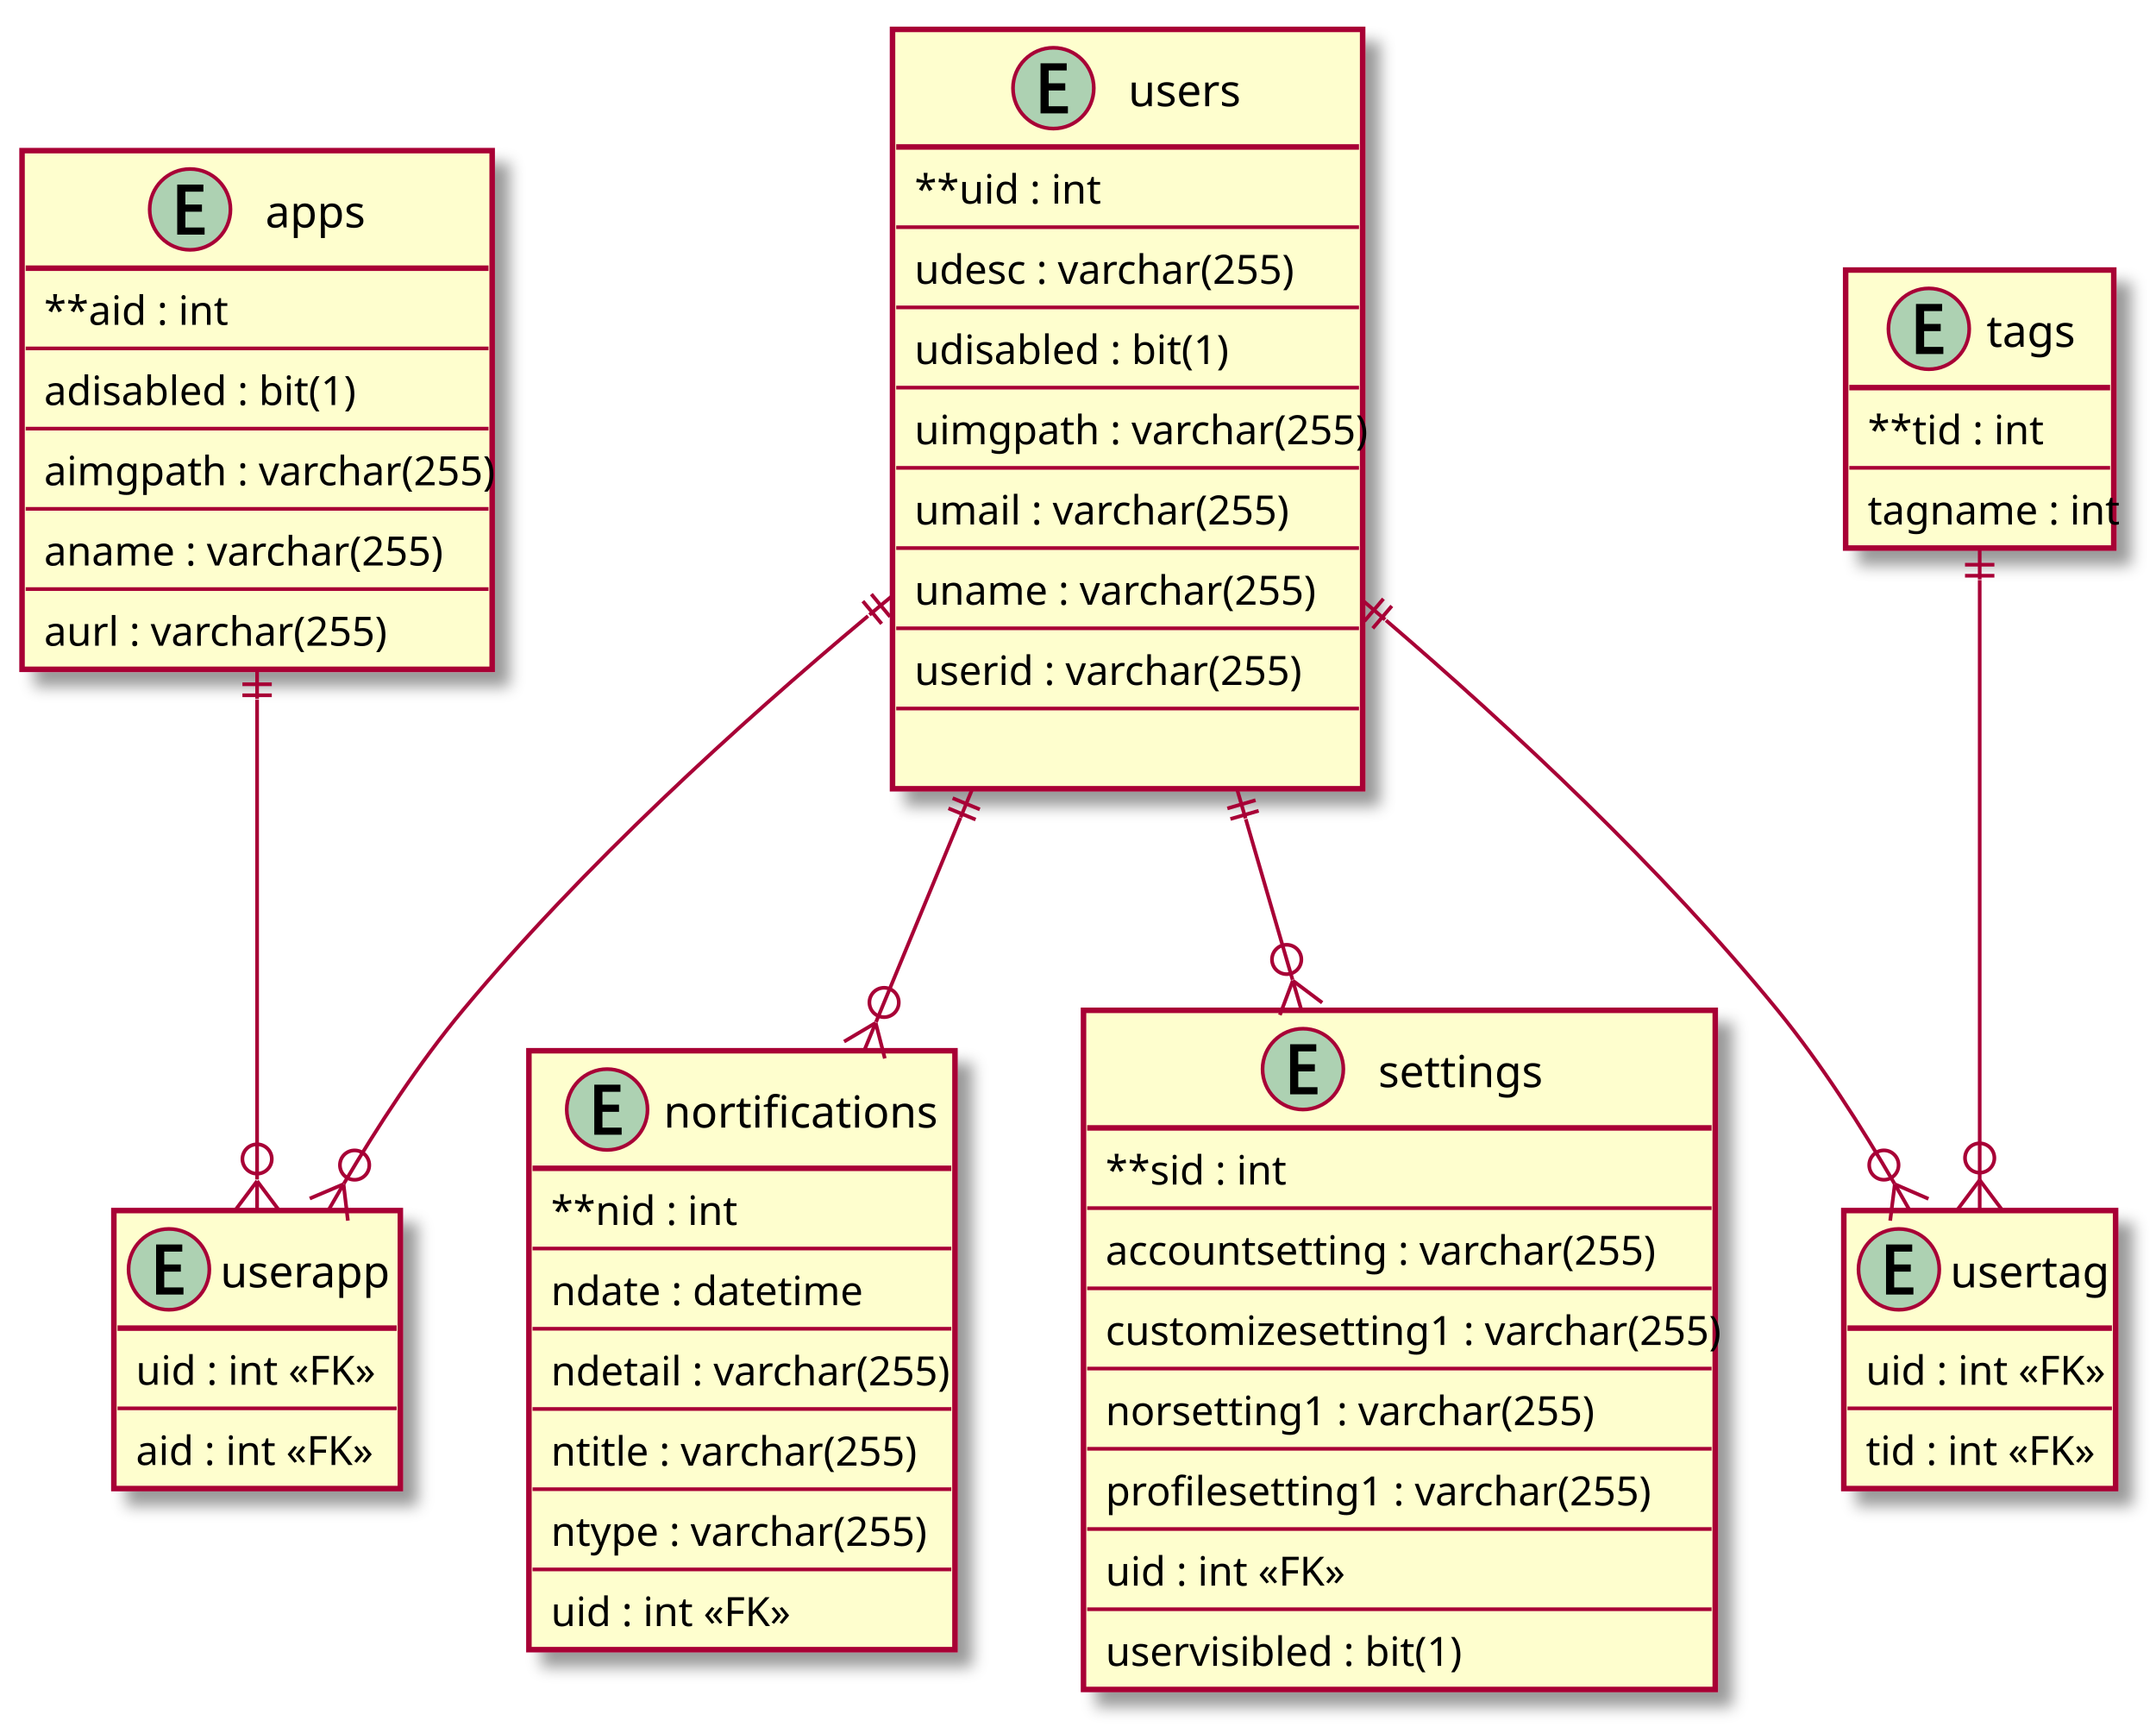
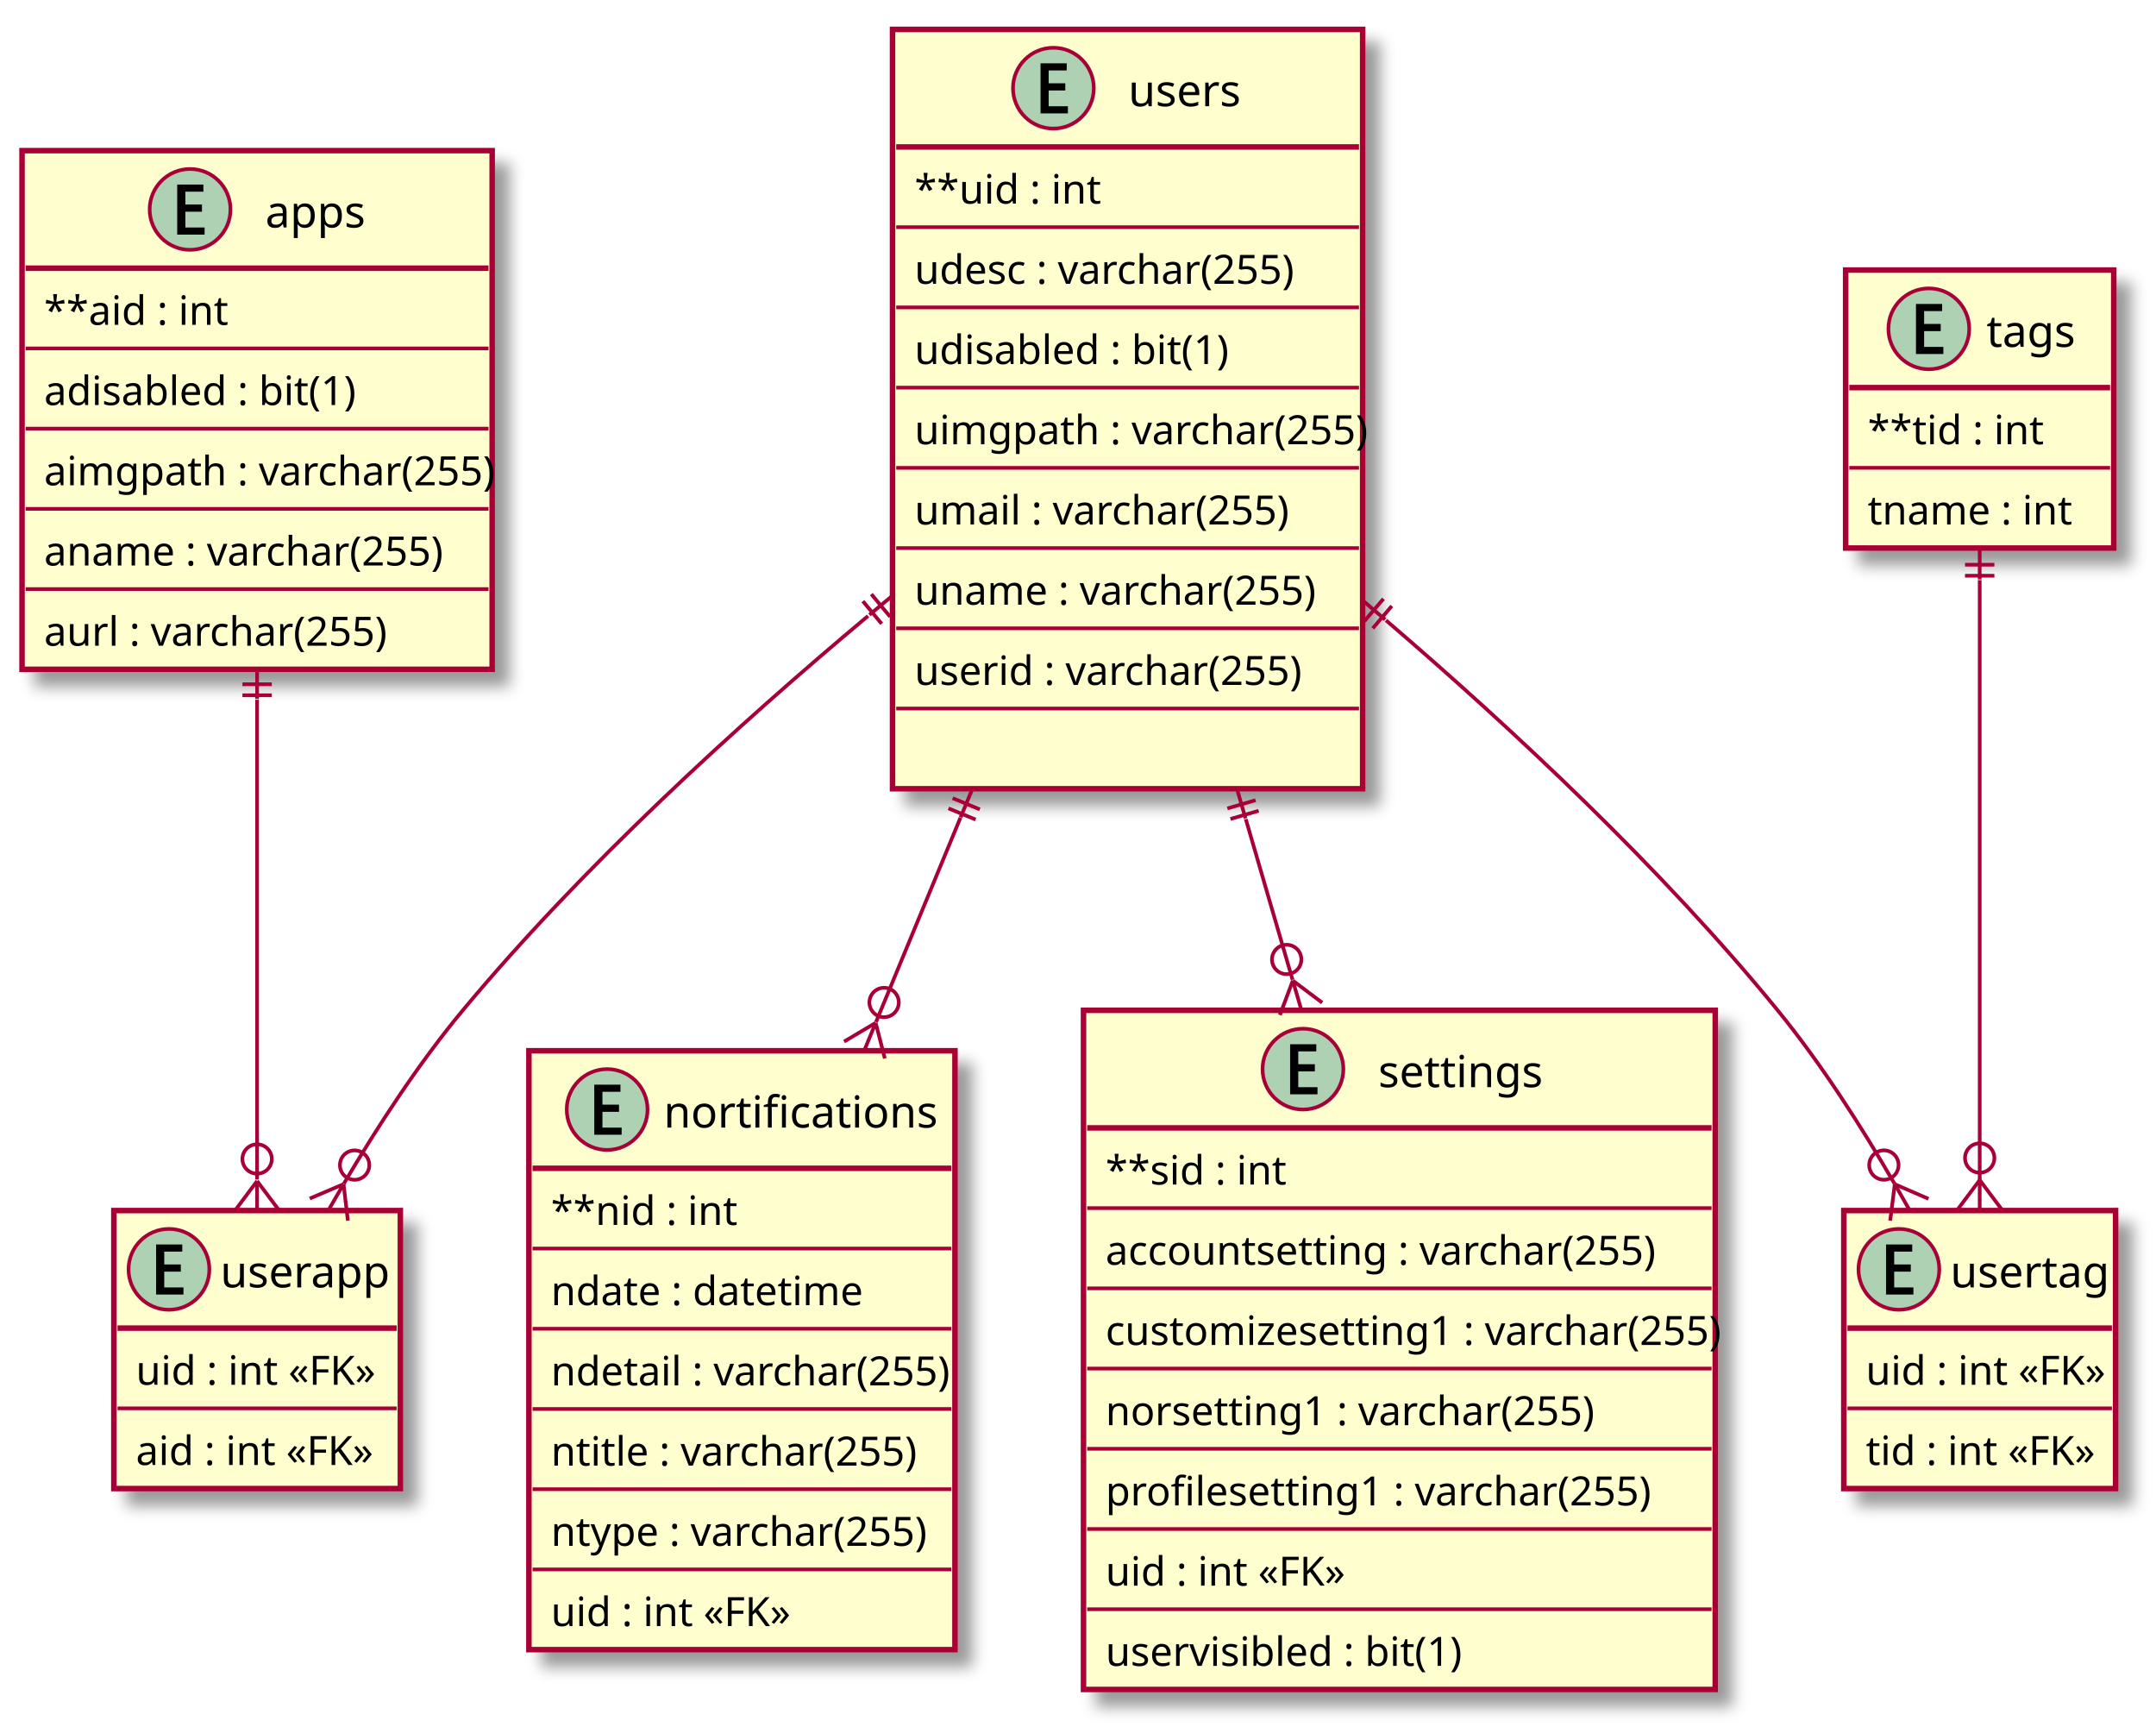
<svg xmlns="http://www.w3.org/2000/svg" contentScriptType="application/ecmascript" contentStyleType="text/css" height="470px" preserveAspectRatio="none" style="width:587px;height:470px;" version="1.1" viewBox="0 0 587 470" width="587px" zoomAndPan="magnify">
  <defs>
    <filter height="300%" id="f1os8y9pyfqdei" width="300%" x="-1" y="-1">
      <feGaussianBlur result="blurOut" stdDeviation="2.0" />
      <feColorMatrix in="blurOut" result="blurOut2" type="matrix" values="0 0 0 0 0 0 0 0 0 0 0 0 0 0 0 0 0 0 .4 0" />
      <feOffset dx="4.0" dy="4.0" in="blurOut2" result="blurOut3" />
      <feBlend in="SourceGraphic" in2="blurOut3" mode="normal" />
    </filter>
  </defs>
  <g>
    <rect fill="#FEFECE" filter="url(#f1os8y9pyfqdei)" height="141.18" id="apps" style="stroke: #A80036; stroke-width: 1.5;" width="128" x="6" y="41" />
    <ellipse cx="51.75" cy="57" fill="#ADD1B2" rx="11" ry="11" style="stroke: #A80036; stroke-width: 1.0;" />
    <path d="M50.469,55.672 L54.984,55.672 L54.984,57.625 L50.469,57.625 L50.469,61.922 L55.703,61.922 L55.703,63.859 L48.25,63.859 L48.25,50.234 L55.375,50.234 L55.375,52.172 L50.469,52.172 L50.469,55.672 Z " />
    <text fill="#000000" font-family="sans-serif" font-size="12" lengthAdjust="spacingAndGlyphs" textLength="28" x="72.25" y="61.91">apps</text>
    <line style="stroke: #A80036; stroke-width: 1.5;" x1="7" x2="133" y1="73" y2="73" />
    <text fill="#000000" font-family="sans-serif" font-size="11" lengthAdjust="spacingAndGlyphs" textLength="42" x="12" y="88.419">**aid : int</text>
    <line style="stroke: #A80036; stroke-width: 1.0;" x1="7" x2="133" y1="94.836" y2="94.836" />
    <text fill="#000000" font-family="sans-serif" font-size="11" lengthAdjust="spacingAndGlyphs" textLength="80" x="12" y="110.255">adisabled : bit(1)</text>
    <line style="stroke: #A80036; stroke-width: 1.0;" x1="7" x2="133" y1="116.672" y2="116.672" />
    <text fill="#000000" font-family="sans-serif" font-size="11" lengthAdjust="spacingAndGlyphs" textLength="116" x="12" y="132.091">aimgpath : varchar(255)</text>
    <line style="stroke: #A80036; stroke-width: 1.0;" x1="7" x2="133" y1="138.508" y2="138.508" />
    <text fill="#000000" font-family="sans-serif" font-size="11" lengthAdjust="spacingAndGlyphs" textLength="105" x="12" y="153.927">aname : varchar(255)</text>
    <line style="stroke: #A80036; stroke-width: 1.0;" x1="7" x2="133" y1="160.344" y2="160.344" />
    <text fill="#000000" font-family="sans-serif" font-size="11" lengthAdjust="spacingAndGlyphs" textLength="91" x="12" y="175.763">aurl : varchar(255)</text>
    <rect fill="#FEFECE" filter="url(#f1os8y9pyfqdei)" height="206.688" id="users" style="stroke: #A80036; stroke-width: 1.5;" width="128" x="243" y="8" />
    <ellipse cx="286.8" cy="24" fill="#ADD1B2" rx="11" ry="11" style="stroke: #A80036; stroke-width: 1.0;" />
    <path d="M285.519,22.672 L290.034,22.672 L290.034,24.625 L285.519,24.625 L285.519,28.922 L290.753,28.922 L290.753,30.859 L283.3,30.859 L283.3,17.234 L290.425,17.234 L290.425,19.172 L285.519,19.172 L285.519,22.672 Z " />
    <text fill="#000000" font-family="sans-serif" font-size="12" lengthAdjust="spacingAndGlyphs" textLength="32" x="307.2" y="28.91">users</text>
    <line style="stroke: #A80036; stroke-width: 1.5;" x1="244" x2="370" y1="40" y2="40" />
    <text fill="#000000" font-family="sans-serif" font-size="11" lengthAdjust="spacingAndGlyphs" textLength="42" x="249" y="55.419">**uid : int</text>
    <line style="stroke: #A80036; stroke-width: 1.0;" x1="244" x2="370" y1="61.836" y2="61.836" />
    <text fill="#000000" font-family="sans-serif" font-size="11" lengthAdjust="spacingAndGlyphs" textLength="103" x="249" y="77.255">udesc : varchar(255)</text>
    <line style="stroke: #A80036; stroke-width: 1.0;" x1="244" x2="370" y1="83.672" y2="83.672" />
    <text fill="#000000" font-family="sans-serif" font-size="11" lengthAdjust="spacingAndGlyphs" textLength="80" x="249" y="99.091">udisabled : bit(1)</text>
    <line style="stroke: #A80036; stroke-width: 1.0;" x1="244" x2="370" y1="105.508" y2="105.508" />
    <text fill="#000000" font-family="sans-serif" font-size="11" lengthAdjust="spacingAndGlyphs" textLength="116" x="249" y="120.927">uimgpath : varchar(255)</text>
    <line style="stroke: #A80036; stroke-width: 1.0;" x1="244" x2="370" y1="127.344" y2="127.344" />
    <text fill="#000000" font-family="sans-serif" font-size="11" lengthAdjust="spacingAndGlyphs" textLength="97" x="249" y="142.763">umail : varchar(255)</text>
    <line style="stroke: #A80036; stroke-width: 1.0;" x1="244" x2="370" y1="149.18" y2="149.18" />
    <text fill="#000000" font-family="sans-serif" font-size="11" lengthAdjust="spacingAndGlyphs" textLength="105" x="249" y="164.599">uname : varchar(255)</text>
    <line style="stroke: #A80036; stroke-width: 1.0;" x1="244" x2="370" y1="171.016" y2="171.016" />
    <text fill="#000000" font-family="sans-serif" font-size="11" lengthAdjust="spacingAndGlyphs" textLength="103" x="249" y="186.435">userid : varchar(255)</text>
    <line style="stroke: #A80036; stroke-width: 1.0;" x1="244" x2="370" y1="192.852" y2="192.852" />
    <text fill="#000000" font-family="sans-serif" font-size="11" lengthAdjust="spacingAndGlyphs" textLength="0" x="252" y="208.27" />
    <rect fill="#FEFECE" filter="url(#f1os8y9pyfqdei)" height="75.672" id="tags" style="stroke: #A80036; stroke-width: 1.5;" width="73" x="502.5" y="73.5" />
    <ellipse cx="525.15" cy="89.5" fill="#ADD1B2" rx="11" ry="11" style="stroke: #A80036; stroke-width: 1.0;" />
    <path d="M523.869,88.172 L528.384,88.172 L528.384,90.125 L523.869,90.125 L523.869,94.422 L529.103,94.422 L529.103,96.359 L521.65,96.359 L521.65,82.734 L528.775,82.734 L528.775,84.672 L523.869,84.672 L523.869,88.172 Z " />
    <text fill="#000000" font-family="sans-serif" font-size="12" lengthAdjust="spacingAndGlyphs" textLength="24" x="540.85" y="94.41">tags</text>
    <line style="stroke: #A80036; stroke-width: 1.5;" x1="503.5" x2="574.5" y1="105.5" y2="105.5" />
    <text fill="#000000" font-family="sans-serif" font-size="11" lengthAdjust="spacingAndGlyphs" textLength="39" x="508.5" y="120.919">**tid : int</text>
    <line style="stroke: #A80036; stroke-width: 1.0;" x1="503.5" x2="574.5" y1="127.336" y2="127.336" />
-     <text fill="#000000" font-family="sans-serif" font-size="11" lengthAdjust="spacingAndGlyphs" textLength="61" x="508.5" y="142.755">tagname : int</text>
+     <text fill="#000000" font-family="sans-serif" font-size="11" lengthAdjust="spacingAndGlyphs" textLength="61" x="508.5" y="142.755">tname : int</text>
    <rect fill="#FEFECE" filter="url(#f1os8y9pyfqdei)" height="163.016" id="nortifications" style="stroke: #A80036; stroke-width: 1.5;" width="116" x="144" y="286" />
    <ellipse cx="165.3" cy="302" fill="#ADD1B2" rx="11" ry="11" style="stroke: #A80036; stroke-width: 1.0;" />
    <path d="M164.019,300.672 L168.534,300.672 L168.534,302.625 L164.019,302.625 L164.019,306.922 L169.253,306.922 L169.253,308.859 L161.8,308.859 L161.8,295.234 L168.925,295.234 L168.925,297.172 L164.019,297.172 L164.019,300.672 Z " />
    <text fill="#000000" font-family="sans-serif" font-size="12" lengthAdjust="spacingAndGlyphs" textLength="70" x="180.7" y="306.91">nortifications</text>
    <line style="stroke: #A80036; stroke-width: 1.5;" x1="145" x2="259" y1="318" y2="318" />
    <text fill="#000000" font-family="sans-serif" font-size="11" lengthAdjust="spacingAndGlyphs" textLength="42" x="150" y="333.419">**nid : int</text>
    <line style="stroke: #A80036; stroke-width: 1.0;" x1="145" x2="259" y1="339.836" y2="339.836" />
    <text fill="#000000" font-family="sans-serif" font-size="11" lengthAdjust="spacingAndGlyphs" textLength="76" x="150" y="355.255">ndate : datetime</text>
    <line style="stroke: #A80036; stroke-width: 1.0;" x1="145" x2="259" y1="361.672" y2="361.672" />
    <text fill="#000000" font-family="sans-serif" font-size="11" lengthAdjust="spacingAndGlyphs" textLength="104" x="150" y="377.091">ndetail : varchar(255)</text>
    <line style="stroke: #A80036; stroke-width: 1.0;" x1="145" x2="259" y1="383.508" y2="383.508" />
    <text fill="#000000" font-family="sans-serif" font-size="11" lengthAdjust="spacingAndGlyphs" textLength="95" x="150" y="398.927">ntitle : varchar(255)</text>
    <line style="stroke: #A80036; stroke-width: 1.0;" x1="145" x2="259" y1="405.344" y2="405.344" />
    <text fill="#000000" font-family="sans-serif" font-size="11" lengthAdjust="spacingAndGlyphs" textLength="100" x="150" y="420.763">ntype : varchar(255)</text>
    <line style="stroke: #A80036; stroke-width: 1.0;" x1="145" x2="259" y1="427.18" y2="427.18" />
    <text fill="#000000" font-family="sans-serif" font-size="11" lengthAdjust="spacingAndGlyphs" textLength="62" x="150" y="442.599">uid : int «FK»</text>
    <rect fill="#FEFECE" filter="url(#f1os8y9pyfqdei)" height="184.852" id="settings" style="stroke: #A80036; stroke-width: 1.5;" width="172" x="295" y="275" />
    <ellipse cx="354.75" cy="291" fill="#ADD1B2" rx="11" ry="11" style="stroke: #A80036; stroke-width: 1.0;" />
    <path d="M353.469,289.672 L357.984,289.672 L357.984,291.625 L353.469,291.625 L353.469,295.922 L358.703,295.922 L358.703,297.859 L351.25,297.859 L351.25,284.234 L358.375,284.234 L358.375,286.172 L353.469,286.172 L353.469,289.672 Z " />
    <text fill="#000000" font-family="sans-serif" font-size="12" lengthAdjust="spacingAndGlyphs" textLength="44" x="375.25" y="295.91">settings</text>
    <line style="stroke: #A80036; stroke-width: 1.5;" x1="296" x2="466" y1="307" y2="307" />
    <text fill="#000000" font-family="sans-serif" font-size="11" lengthAdjust="spacingAndGlyphs" textLength="42" x="301" y="322.419">**sid : int</text>
    <line style="stroke: #A80036; stroke-width: 1.0;" x1="296" x2="466" y1="328.836" y2="328.836" />
    <text fill="#000000" font-family="sans-serif" font-size="11" lengthAdjust="spacingAndGlyphs" textLength="144" x="301" y="344.255">accountsetting : varchar(255)</text>
    <line style="stroke: #A80036; stroke-width: 1.0;" x1="296" x2="466" y1="350.672" y2="350.672" />
    <text fill="#000000" font-family="sans-serif" font-size="11" lengthAdjust="spacingAndGlyphs" textLength="160" x="301" y="366.091">customizesetting1 : varchar(255)</text>
    <line style="stroke: #A80036; stroke-width: 1.0;" x1="296" x2="466" y1="372.508" y2="372.508" />
    <text fill="#000000" font-family="sans-serif" font-size="11" lengthAdjust="spacingAndGlyphs" textLength="127" x="301" y="387.927">norsetting1 : varchar(255)</text>
    <line style="stroke: #A80036; stroke-width: 1.0;" x1="296" x2="466" y1="394.344" y2="394.344" />
    <text fill="#000000" font-family="sans-serif" font-size="11" lengthAdjust="spacingAndGlyphs" textLength="141" x="301" y="409.763">profilesetting1 : varchar(255)</text>
    <line style="stroke: #A80036; stroke-width: 1.0;" x1="296" x2="466" y1="416.18" y2="416.18" />
    <text fill="#000000" font-family="sans-serif" font-size="11" lengthAdjust="spacingAndGlyphs" textLength="62" x="301" y="431.599">uid : int «FK»</text>
    <line style="stroke: #A80036; stroke-width: 1.0;" x1="296" x2="466" y1="438.016" y2="438.016" />
    <text fill="#000000" font-family="sans-serif" font-size="11" lengthAdjust="spacingAndGlyphs" textLength="92" x="301" y="453.435">uservisibled : bit(1)</text>
    <rect fill="#FEFECE" filter="url(#f1os8y9pyfqdei)" height="75.672" id="userapp" style="stroke: #A80036; stroke-width: 1.5;" width="78" x="31" y="329.5" />
    <ellipse cx="46" cy="345.5" fill="#ADD1B2" rx="11" ry="11" style="stroke: #A80036; stroke-width: 1.0;" />
    <path d="M44.719,344.172 L49.234,344.172 L49.234,346.125 L44.719,346.125 L44.719,350.422 L49.953,350.422 L49.953,352.359 L42.5,352.359 L42.5,338.734 L49.625,338.734 L49.625,340.672 L44.719,340.672 L44.719,344.172 Z " />
    <text fill="#000000" font-family="sans-serif" font-size="12" lengthAdjust="spacingAndGlyphs" textLength="46" x="60" y="350.41">userapp</text>
    <line style="stroke: #A80036; stroke-width: 1.5;" x1="32" x2="108" y1="361.5" y2="361.5" />
    <text fill="#000000" font-family="sans-serif" font-size="11" lengthAdjust="spacingAndGlyphs" textLength="62" x="37" y="376.919">uid : int «FK»</text>
    <line style="stroke: #A80036; stroke-width: 1.0;" x1="32" x2="108" y1="383.336" y2="383.336" />
    <text fill="#000000" font-family="sans-serif" font-size="11" lengthAdjust="spacingAndGlyphs" textLength="62" x="37" y="398.755">aid : int «FK»</text>
    <rect fill="#FEFECE" filter="url(#f1os8y9pyfqdei)" height="75.672" id="usertag" style="stroke: #A80036; stroke-width: 1.5;" width="74" x="502" y="329.5" />
    <ellipse cx="517" cy="345.5" fill="#ADD1B2" rx="11" ry="11" style="stroke: #A80036; stroke-width: 1.0;" />
    <path d="M515.719,344.172 L520.234,344.172 L520.234,346.125 L515.719,346.125 L515.719,350.422 L520.953,350.422 L520.953,352.359 L513.5,352.359 L513.5,338.734 L520.625,338.734 L520.625,340.672 L515.719,340.672 L515.719,344.172 Z " />
    <text fill="#000000" font-family="sans-serif" font-size="12" lengthAdjust="spacingAndGlyphs" textLength="42" x="531" y="350.41">usertag</text>
    <line style="stroke: #A80036; stroke-width: 1.5;" x1="503" x2="575" y1="361.5" y2="361.5" />
    <text fill="#000000" font-family="sans-serif" font-size="11" lengthAdjust="spacingAndGlyphs" textLength="62" x="508" y="376.919">uid : int «FK»</text>
    <line style="stroke: #A80036; stroke-width: 1.0;" x1="503" x2="575" y1="383.336" y2="383.336" />
    <text fill="#000000" font-family="sans-serif" font-size="11" lengthAdjust="spacingAndGlyphs" textLength="59" x="508" y="398.755">tid : int «FK»</text>
    <path d="M70,190.452 C70,233.249 70,284.827 70,321.057 " fill="none" id="apps-userapp" style="stroke: #A80036; stroke-width: 1.0;" />
    <line style="stroke: #A80036; stroke-width: 1.0;" x1="70" x2="76" y1="321.462" y2="329.462" />
    <line style="stroke: #A80036; stroke-width: 1.0;" x1="70" x2="64" y1="321.462" y2="329.462" />
    <line style="stroke: #A80036; stroke-width: 1.0;" x1="70" x2="70" y1="321.462" y2="329.462" />
    <ellipse cx="70" cy="315.462" fill="none" rx="4" ry="4" style="stroke: #A80036; stroke-width: 1.0;" />
    <line style="stroke: #A80036; stroke-width: 1.0;" x1="66" x2="74" y1="186.243" y2="186.243" />
    <line style="stroke: #A80036; stroke-width: 1.0;" x1="66" x2="74" y1="189.243" y2="189.243" />
    <line style="stroke: #A80036; stroke-width: 1.0;" x1="70" x2="70" y1="190.243" y2="182.243" />
    <path d="M236.331,167.666 C200.895,197.296 158.683,235.738 126,275 C114.014,289.399 102.801,306.61 93.604,322.2 " fill="none" id="users-userapp" style="stroke: #A80036; stroke-width: 1.0;" />
    <line style="stroke: #A80036; stroke-width: 1.0;" x1="93.538" x2="94.715" y1="322.312" y2="332.243" />
    <line style="stroke: #A80036; stroke-width: 1.0;" x1="93.538" x2="84.334" y1="322.312" y2="326.223" />
    <line style="stroke: #A80036; stroke-width: 1.0;" x1="93.538" x2="89.525" y1="322.312" y2="329.233" />
    <ellipse cx="96.548" cy="317.122" fill="none" rx="4" ry="4" style="stroke: #A80036; stroke-width: 1.0;" />
    <line style="stroke: #A80036; stroke-width: 1.0;" x1="237.232" x2="242.344" y1="161.717" y2="167.871" />
    <line style="stroke: #A80036; stroke-width: 1.0;" x1="234.925" x2="240.037" y1="163.634" y2="169.788" />
    <line style="stroke: #A80036; stroke-width: 1.0;" x1="236.711" x2="242.865" y1="167.35" y2="162.238" />
    <path d="M539,157.9 C539,204.028 539,275.068 539,321.171 " fill="none" id="tags-usertag" style="stroke: #A80036; stroke-width: 1.0;" />
    <line style="stroke: #A80036; stroke-width: 1.0;" x1="539" x2="545" y1="321.195" y2="329.195" />
    <line style="stroke: #A80036; stroke-width: 1.0;" x1="539" x2="533" y1="321.195" y2="329.195" />
    <line style="stroke: #A80036; stroke-width: 1.0;" x1="539" x2="539" y1="321.195" y2="329.195" />
    <ellipse cx="539" cy="315.195" fill="none" rx="4" ry="4" style="stroke: #A80036; stroke-width: 1.0;" />
    <line style="stroke: #A80036; stroke-width: 1.0;" x1="535" x2="543" y1="153.706" y2="153.706" />
    <line style="stroke: #A80036; stroke-width: 1.0;" x1="535" x2="543" y1="156.706" y2="156.706" />
    <line style="stroke: #A80036; stroke-width: 1.0;" x1="539" x2="539" y1="157.706" y2="149.706" />
    <path d="M377.363,168.852 C411.773,198.374 452.459,236.365 484,275 C495.791,289.443 506.808,306.663 515.838,322.248 " fill="none" id="users-usertag" style="stroke: #A80036; stroke-width: 1.0;" />
    <line style="stroke: #A80036; stroke-width: 1.0;" x1="515.883" x2="525.056" y1="322.327" y2="326.308" />
    <line style="stroke: #A80036; stroke-width: 1.0;" x1="515.883" x2="514.63" y1="322.327" y2="332.248" />
    <line style="stroke: #A80036; stroke-width: 1.0;" x1="515.883" x2="519.843" y1="322.327" y2="329.278" />
    <ellipse cx="512.913" cy="317.113" fill="none" rx="4" ry="4" style="stroke: #A80036; stroke-width: 1.0;" />
    <line style="stroke: #A80036; stroke-width: 1.0;" x1="371.464" x2="376.654" y1="169.079" y2="162.991" />
    <line style="stroke: #A80036; stroke-width: 1.0;" x1="373.747" x2="378.937" y1="171.025" y2="164.937" />
    <line style="stroke: #A80036; stroke-width: 1.0;" x1="377.103" x2="371.015" y1="168.63" y2="163.44" />
    <path d="M261.501,222.564 C253.816,241.154 245.927,260.238 238.509,278.183 " fill="none" id="users-nortifications" style="stroke: #A80036; stroke-width: 1.0;" />
    <line style="stroke: #A80036; stroke-width: 1.0;" x1="238.416" x2="240.906" y1="278.406" y2="288.091" />
    <line style="stroke: #A80036; stroke-width: 1.0;" x1="238.416" x2="229.816" y1="278.406" y2="283.507" />
    <line style="stroke: #A80036; stroke-width: 1.0;" x1="238.416" x2="235.361" y1="278.406" y2="285.799" />
    <ellipse cx="240.708" cy="272.86" fill="none" rx="4" ry="4" style="stroke: #A80036; stroke-width: 1.0;" />
    <line style="stroke: #A80036; stroke-width: 1.0;" x1="259.37" x2="266.764" y1="217.248" y2="220.304" />
    <line style="stroke: #A80036; stroke-width: 1.0;" x1="258.224" x2="265.618" y1="220.02" y2="223.076" />
    <line style="stroke: #A80036; stroke-width: 1.0;" x1="261.539" x2="264.595" y1="222.472" y2="215.079" />
    <path d="M339.182,222.963 C343.418,237.501 347.739,252.334 351.919,266.681 " fill="none" id="users-settings" style="stroke: #A80036; stroke-width: 1.0;" />
    <line style="stroke: #A80036; stroke-width: 1.0;" x1="351.988" x2="359.986" y1="266.916" y2="272.919" />
    <line style="stroke: #A80036; stroke-width: 1.0;" x1="351.988" x2="348.464" y1="266.916" y2="276.275" />
    <line style="stroke: #A80036; stroke-width: 1.0;" x1="351.988" x2="354.225" y1="266.916" y2="274.597" />
    <ellipse cx="350.31" cy="261.156" fill="none" rx="4" ry="4" style="stroke: #A80036; stroke-width: 1.0;" />
    <line style="stroke: #A80036; stroke-width: 1.0;" x1="334.163" x2="341.844" y1="220.038" y2="217.801" />
    <line style="stroke: #A80036; stroke-width: 1.0;" x1="335.002" x2="342.683" y1="222.918" y2="220.681" />
    <line style="stroke: #A80036; stroke-width: 1.0;" x1="339.122" x2="336.885" y1="222.76" y2="215.079" />
  </g>
</svg>
